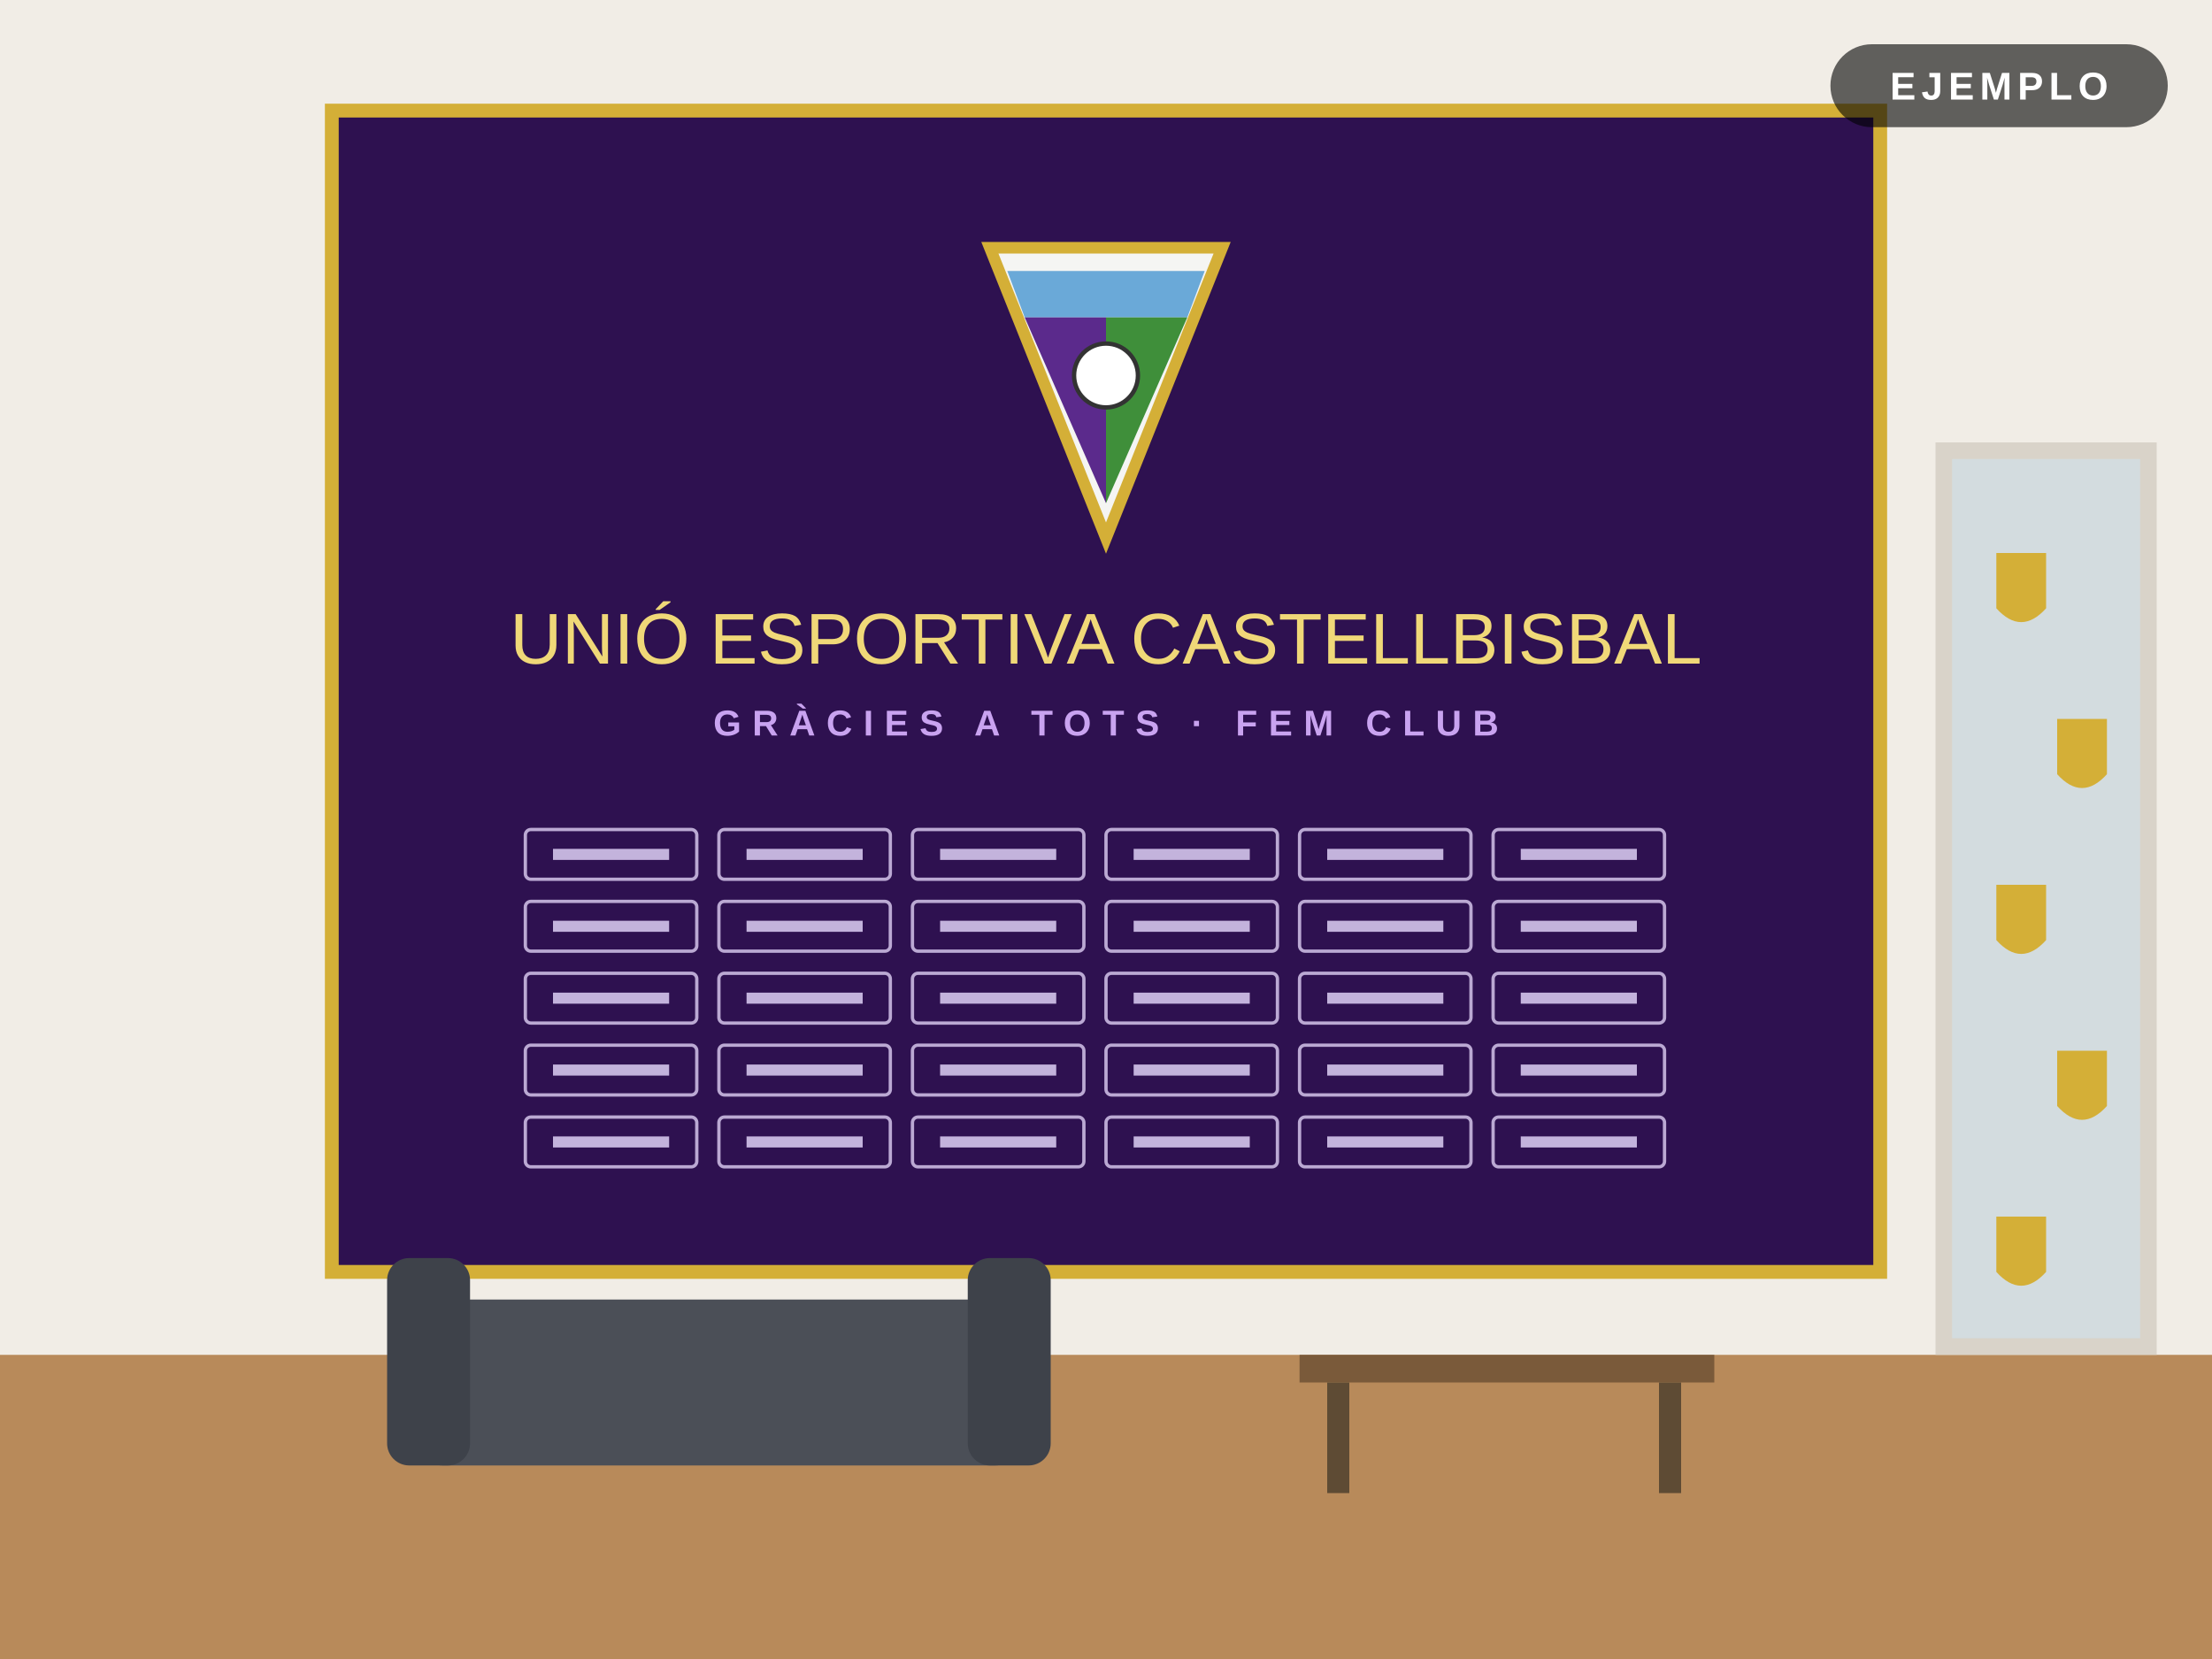
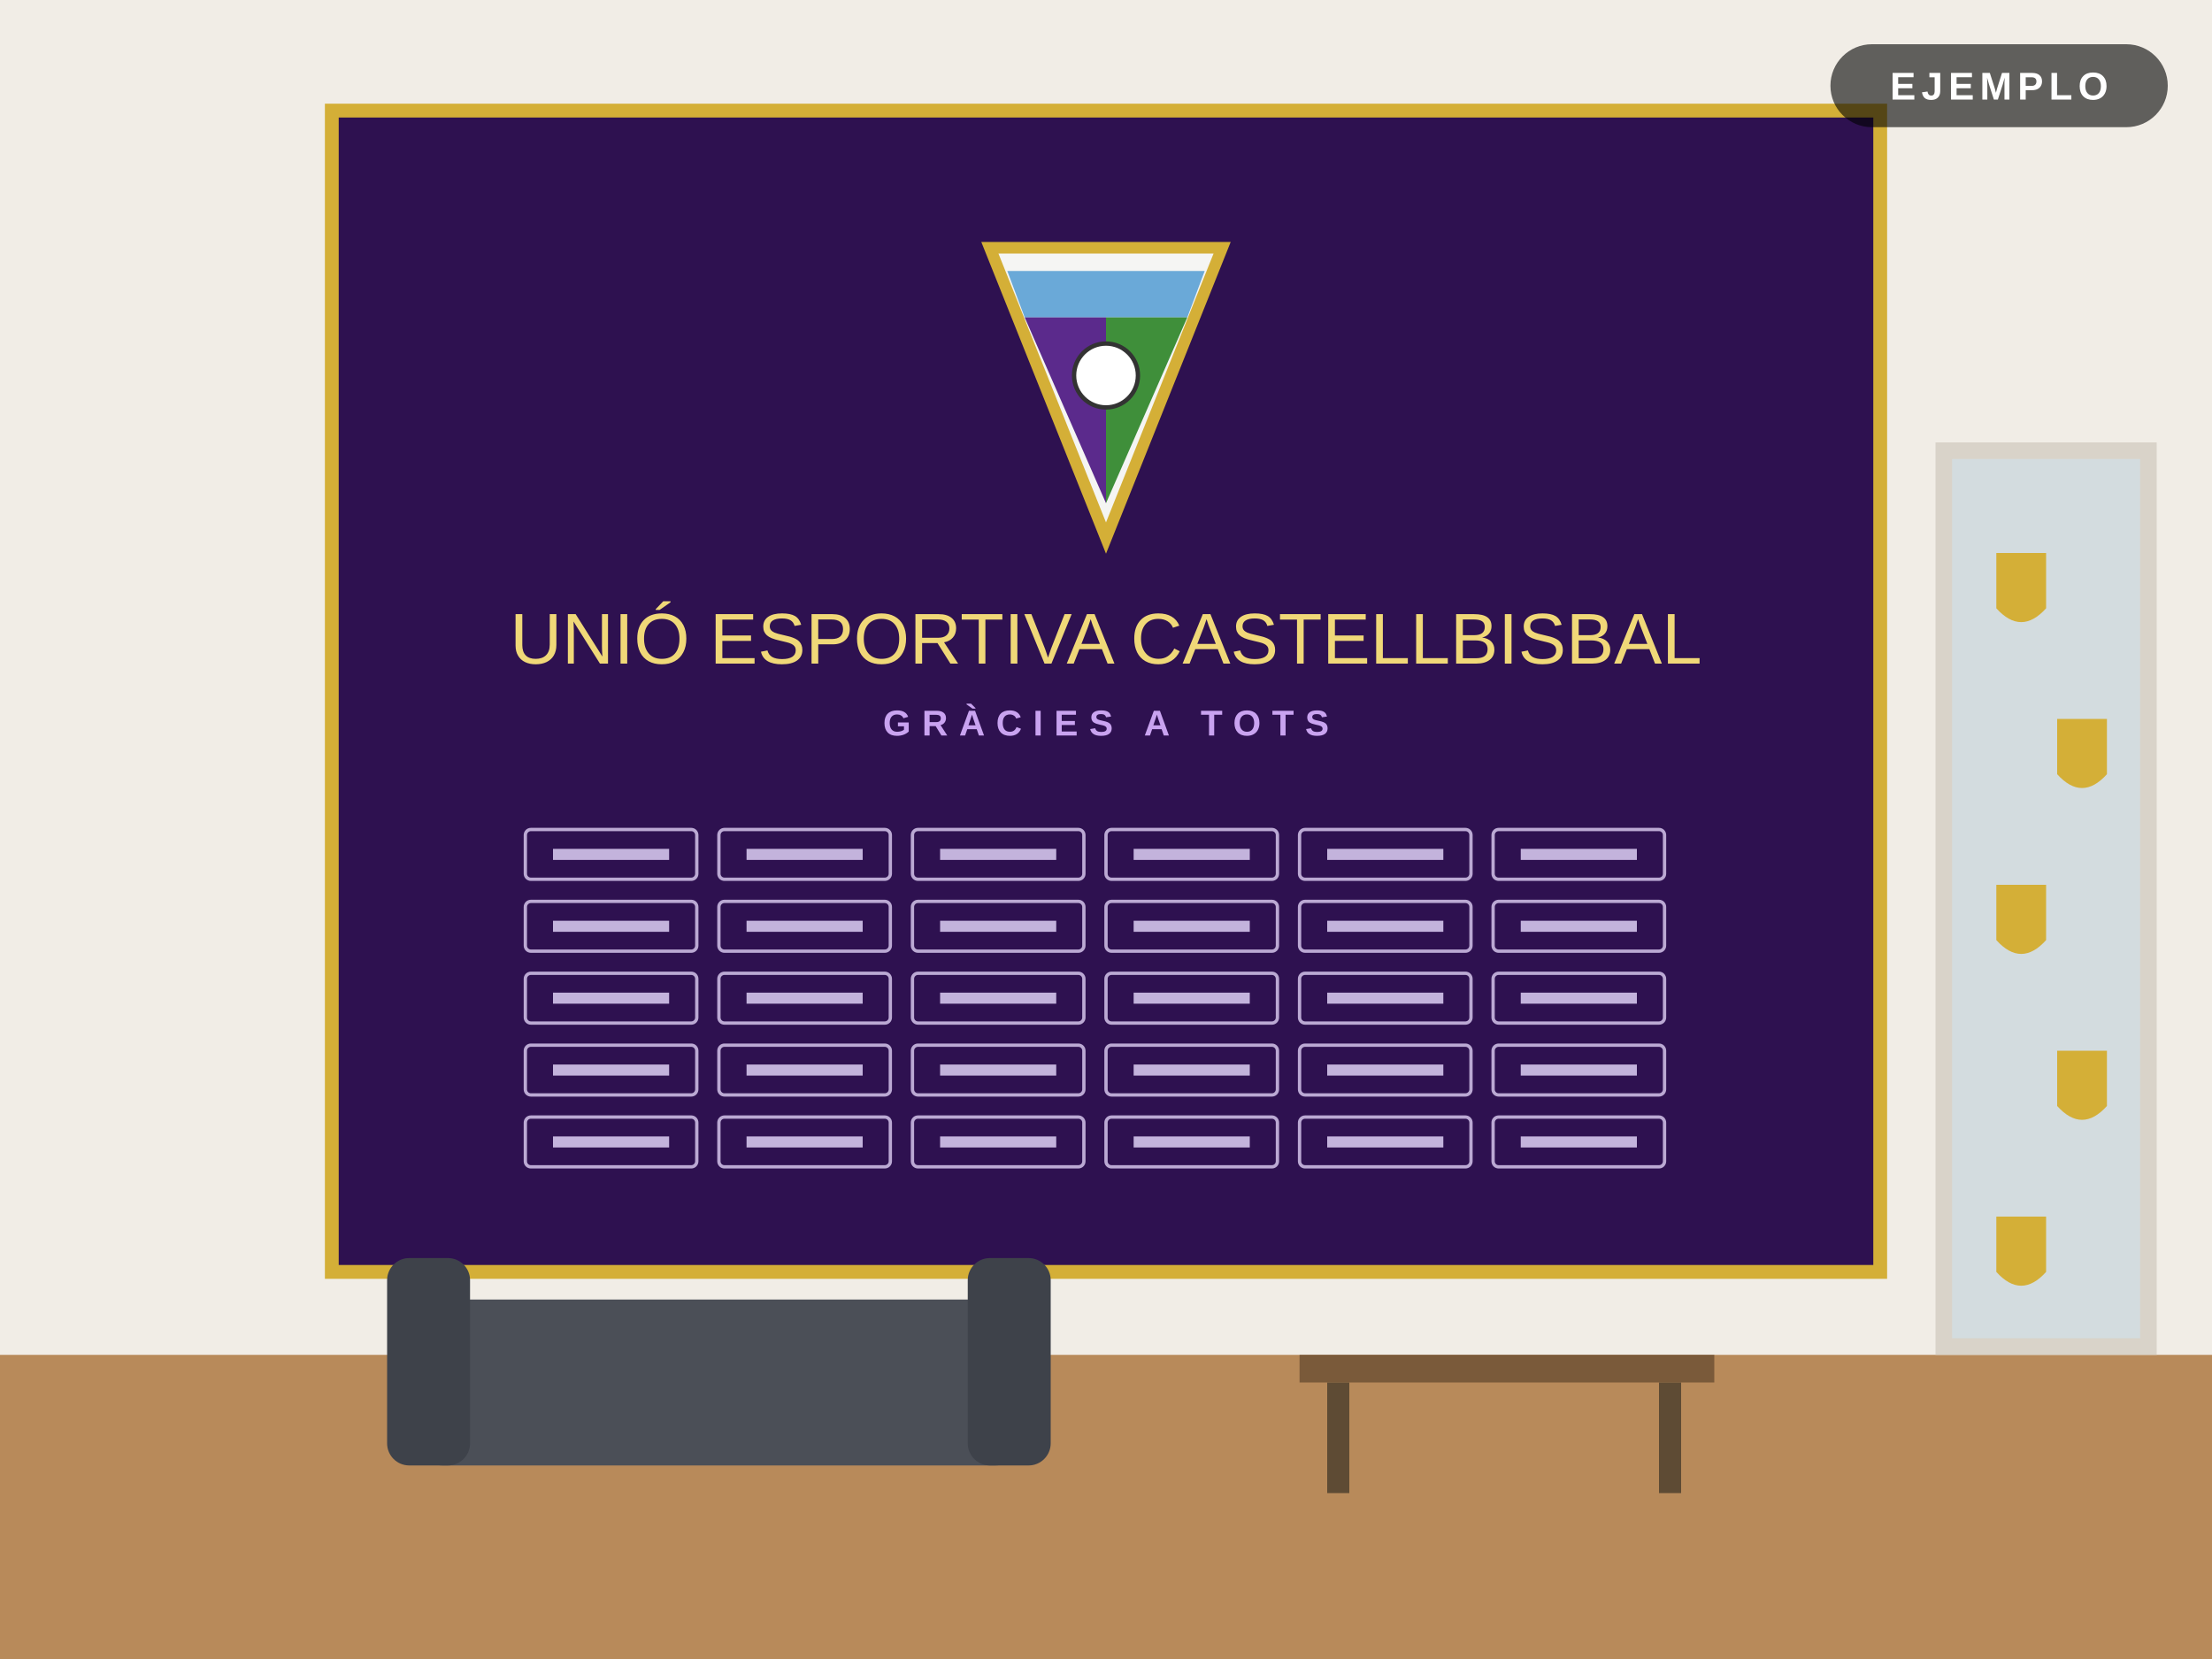
<svg xmlns="http://www.w3.org/2000/svg" viewBox="0 0 800 600" width="800" height="600">
  <defs />
  <rect width="800" height="600" fill="#f1ede6" />
  <rect y="490" width="800" height="110" fill="#b88a5a" />
  <rect x="120" y="40" width="560" height="420" fill="#2e1150" />
  <rect x="120" y="40" width="560" height="420" fill="none" stroke="#d4af37" stroke-width="5" />
  <g transform="translate(400,140) scale(1.05)">
    <path d="M-40,-48 L40,-48 L0,52 Z" fill="#f5f5f3" stroke="#d4af37" stroke-width="4" />
    <path d="M-34,-40 L34,-40 L28,-24 L-28,-24 Z" fill="#6aa9d8" />
    <path d="M-28,-24 L0,-24 L0,40 Z" fill="#5b2a8c" />
    <path d="M0,-24 L28,-24 L0,40 Z" fill="#3f8f3a" />
    <circle cx="0" cy="-4" r="11" fill="#fff" stroke="#333" stroke-width="1.5" />
  </g>
  <text x="400" y="240" text-anchor="middle" font-family="Arial Black, Arial, sans-serif" font-size="26" fill="#f0d878">UNIÓ ESPORTIVA CASTELLBISBAL</text>
-   <text x="400" y="266" text-anchor="middle" font-family="Arial" font-weight="700" font-size="13" letter-spacing="4" fill="#c9a3f0">GRÀCIES A TOTS · FEM CLUB</text>
+   <text x="400" y="266" text-anchor="middle" font-family="Arial" font-weight="700" font-size="13" letter-spacing="4" fill="#c9a3f0">GRÀCIES A TOTS</text>
  <rect x="190" y="300" width="62" height="18" rx="2" fill="none" stroke="#e9dcff" stroke-width="1.2" opacity=".75" />
  <rect x="200" y="307" width="42" height="4" fill="#e9dcff" opacity=".8" />
  <rect x="260" y="300" width="62" height="18" rx="2" fill="none" stroke="#e9dcff" stroke-width="1.2" opacity=".75" />
  <rect x="270" y="307" width="42" height="4" fill="#e9dcff" opacity=".8" />
  <rect x="330" y="300" width="62" height="18" rx="2" fill="none" stroke="#e9dcff" stroke-width="1.2" opacity=".75" />
  <rect x="340" y="307" width="42" height="4" fill="#e9dcff" opacity=".8" />
  <rect x="400" y="300" width="62" height="18" rx="2" fill="none" stroke="#e9dcff" stroke-width="1.2" opacity=".75" />
  <rect x="410" y="307" width="42" height="4" fill="#e9dcff" opacity=".8" />
  <rect x="470" y="300" width="62" height="18" rx="2" fill="none" stroke="#e9dcff" stroke-width="1.2" opacity=".75" />
  <rect x="480" y="307" width="42" height="4" fill="#e9dcff" opacity=".8" />
  <rect x="540" y="300" width="62" height="18" rx="2" fill="none" stroke="#e9dcff" stroke-width="1.2" opacity=".75" />
  <rect x="550" y="307" width="42" height="4" fill="#e9dcff" opacity=".8" />
  <rect x="190" y="326" width="62" height="18" rx="2" fill="none" stroke="#e9dcff" stroke-width="1.2" opacity=".75" />
  <rect x="200" y="333" width="42" height="4" fill="#e9dcff" opacity=".8" />
  <rect x="260" y="326" width="62" height="18" rx="2" fill="none" stroke="#e9dcff" stroke-width="1.2" opacity=".75" />
  <rect x="270" y="333" width="42" height="4" fill="#e9dcff" opacity=".8" />
  <rect x="330" y="326" width="62" height="18" rx="2" fill="none" stroke="#e9dcff" stroke-width="1.2" opacity=".75" />
  <rect x="340" y="333" width="42" height="4" fill="#e9dcff" opacity=".8" />
  <rect x="400" y="326" width="62" height="18" rx="2" fill="none" stroke="#e9dcff" stroke-width="1.2" opacity=".75" />
  <rect x="410" y="333" width="42" height="4" fill="#e9dcff" opacity=".8" />
  <rect x="470" y="326" width="62" height="18" rx="2" fill="none" stroke="#e9dcff" stroke-width="1.2" opacity=".75" />
  <rect x="480" y="333" width="42" height="4" fill="#e9dcff" opacity=".8" />
  <rect x="540" y="326" width="62" height="18" rx="2" fill="none" stroke="#e9dcff" stroke-width="1.2" opacity=".75" />
  <rect x="550" y="333" width="42" height="4" fill="#e9dcff" opacity=".8" />
  <rect x="190" y="352" width="62" height="18" rx="2" fill="none" stroke="#e9dcff" stroke-width="1.2" opacity=".75" />
  <rect x="200" y="359" width="42" height="4" fill="#e9dcff" opacity=".8" />
  <rect x="260" y="352" width="62" height="18" rx="2" fill="none" stroke="#e9dcff" stroke-width="1.2" opacity=".75" />
  <rect x="270" y="359" width="42" height="4" fill="#e9dcff" opacity=".8" />
  <rect x="330" y="352" width="62" height="18" rx="2" fill="none" stroke="#e9dcff" stroke-width="1.2" opacity=".75" />
  <rect x="340" y="359" width="42" height="4" fill="#e9dcff" opacity=".8" />
  <rect x="400" y="352" width="62" height="18" rx="2" fill="none" stroke="#e9dcff" stroke-width="1.2" opacity=".75" />
  <rect x="410" y="359" width="42" height="4" fill="#e9dcff" opacity=".8" />
  <rect x="470" y="352" width="62" height="18" rx="2" fill="none" stroke="#e9dcff" stroke-width="1.2" opacity=".75" />
  <rect x="480" y="359" width="42" height="4" fill="#e9dcff" opacity=".8" />
  <rect x="540" y="352" width="62" height="18" rx="2" fill="none" stroke="#e9dcff" stroke-width="1.2" opacity=".75" />
  <rect x="550" y="359" width="42" height="4" fill="#e9dcff" opacity=".8" />
  <rect x="190" y="378" width="62" height="18" rx="2" fill="none" stroke="#e9dcff" stroke-width="1.2" opacity=".75" />
  <rect x="200" y="385" width="42" height="4" fill="#e9dcff" opacity=".8" />
  <rect x="260" y="378" width="62" height="18" rx="2" fill="none" stroke="#e9dcff" stroke-width="1.2" opacity=".75" />
  <rect x="270" y="385" width="42" height="4" fill="#e9dcff" opacity=".8" />
  <rect x="330" y="378" width="62" height="18" rx="2" fill="none" stroke="#e9dcff" stroke-width="1.2" opacity=".75" />
  <rect x="340" y="385" width="42" height="4" fill="#e9dcff" opacity=".8" />
  <rect x="400" y="378" width="62" height="18" rx="2" fill="none" stroke="#e9dcff" stroke-width="1.2" opacity=".75" />
  <rect x="410" y="385" width="42" height="4" fill="#e9dcff" opacity=".8" />
  <rect x="470" y="378" width="62" height="18" rx="2" fill="none" stroke="#e9dcff" stroke-width="1.2" opacity=".75" />
  <rect x="480" y="385" width="42" height="4" fill="#e9dcff" opacity=".8" />
  <rect x="540" y="378" width="62" height="18" rx="2" fill="none" stroke="#e9dcff" stroke-width="1.2" opacity=".75" />
  <rect x="550" y="385" width="42" height="4" fill="#e9dcff" opacity=".8" />
  <rect x="190" y="404" width="62" height="18" rx="2" fill="none" stroke="#e9dcff" stroke-width="1.2" opacity=".75" />
  <rect x="200" y="411" width="42" height="4" fill="#e9dcff" opacity=".8" />
  <rect x="260" y="404" width="62" height="18" rx="2" fill="none" stroke="#e9dcff" stroke-width="1.2" opacity=".75" />
  <rect x="270" y="411" width="42" height="4" fill="#e9dcff" opacity=".8" />
  <rect x="330" y="404" width="62" height="18" rx="2" fill="none" stroke="#e9dcff" stroke-width="1.2" opacity=".75" />
  <rect x="340" y="411" width="42" height="4" fill="#e9dcff" opacity=".8" />
  <rect x="400" y="404" width="62" height="18" rx="2" fill="none" stroke="#e9dcff" stroke-width="1.2" opacity=".75" />
  <rect x="410" y="411" width="42" height="4" fill="#e9dcff" opacity=".8" />
  <rect x="470" y="404" width="62" height="18" rx="2" fill="none" stroke="#e9dcff" stroke-width="1.2" opacity=".75" />
  <rect x="480" y="411" width="42" height="4" fill="#e9dcff" opacity=".8" />
  <rect x="540" y="404" width="62" height="18" rx="2" fill="none" stroke="#e9dcff" stroke-width="1.2" opacity=".75" />
  <rect x="550" y="411" width="42" height="4" fill="#e9dcff" opacity=".8" />
  <rect x="150" y="470" width="220" height="60" rx="10" fill="#4b4f57" />
  <rect x="140" y="455" width="30" height="75" rx="8" fill="#3e424a" />
  <rect x="350" y="455" width="30" height="75" rx="8" fill="#3e424a" />
  <rect x="470" y="490" width="150" height="10" fill="#7a5a3a" />
  <rect x="480" y="500" width="8" height="40" fill="#5e4b34" />
  <rect x="600" y="500" width="8" height="40" fill="#5e4b34" />
  <rect x="700" y="160" width="80" height="330" fill="#d9d3c9" />
  <rect x="706" y="166" width="68" height="318" fill="#cfe2ee" opacity=".6" />
  <path d="M722,200 h18 v20 q-9,10 -18,0 z" fill="#d4af37" />
  <path d="M744,260 h18 v20 q-9,10 -18,0 z" fill="#d4af37" />
  <path d="M722,320 h18 v20 q-9,10 -18,0 z" fill="#d4af37" />
  <path d="M744,380 h18 v20 q-9,10 -18,0 z" fill="#d4af37" />
  <path d="M722,440 h18 v20 q-9,10 -18,0 z" fill="#d4af37" />
  <g font-family="Arial, Helvetica, sans-serif">
    <rect x="662" y="16" width="122" height="30" rx="15" fill="rgba(0,0,0,0.6)" />
    <text x="723" y="36" text-anchor="middle" font-size="14" font-weight="700" fill="#fff" letter-spacing="2">EJEMPLO</text>
  </g>
</svg>
